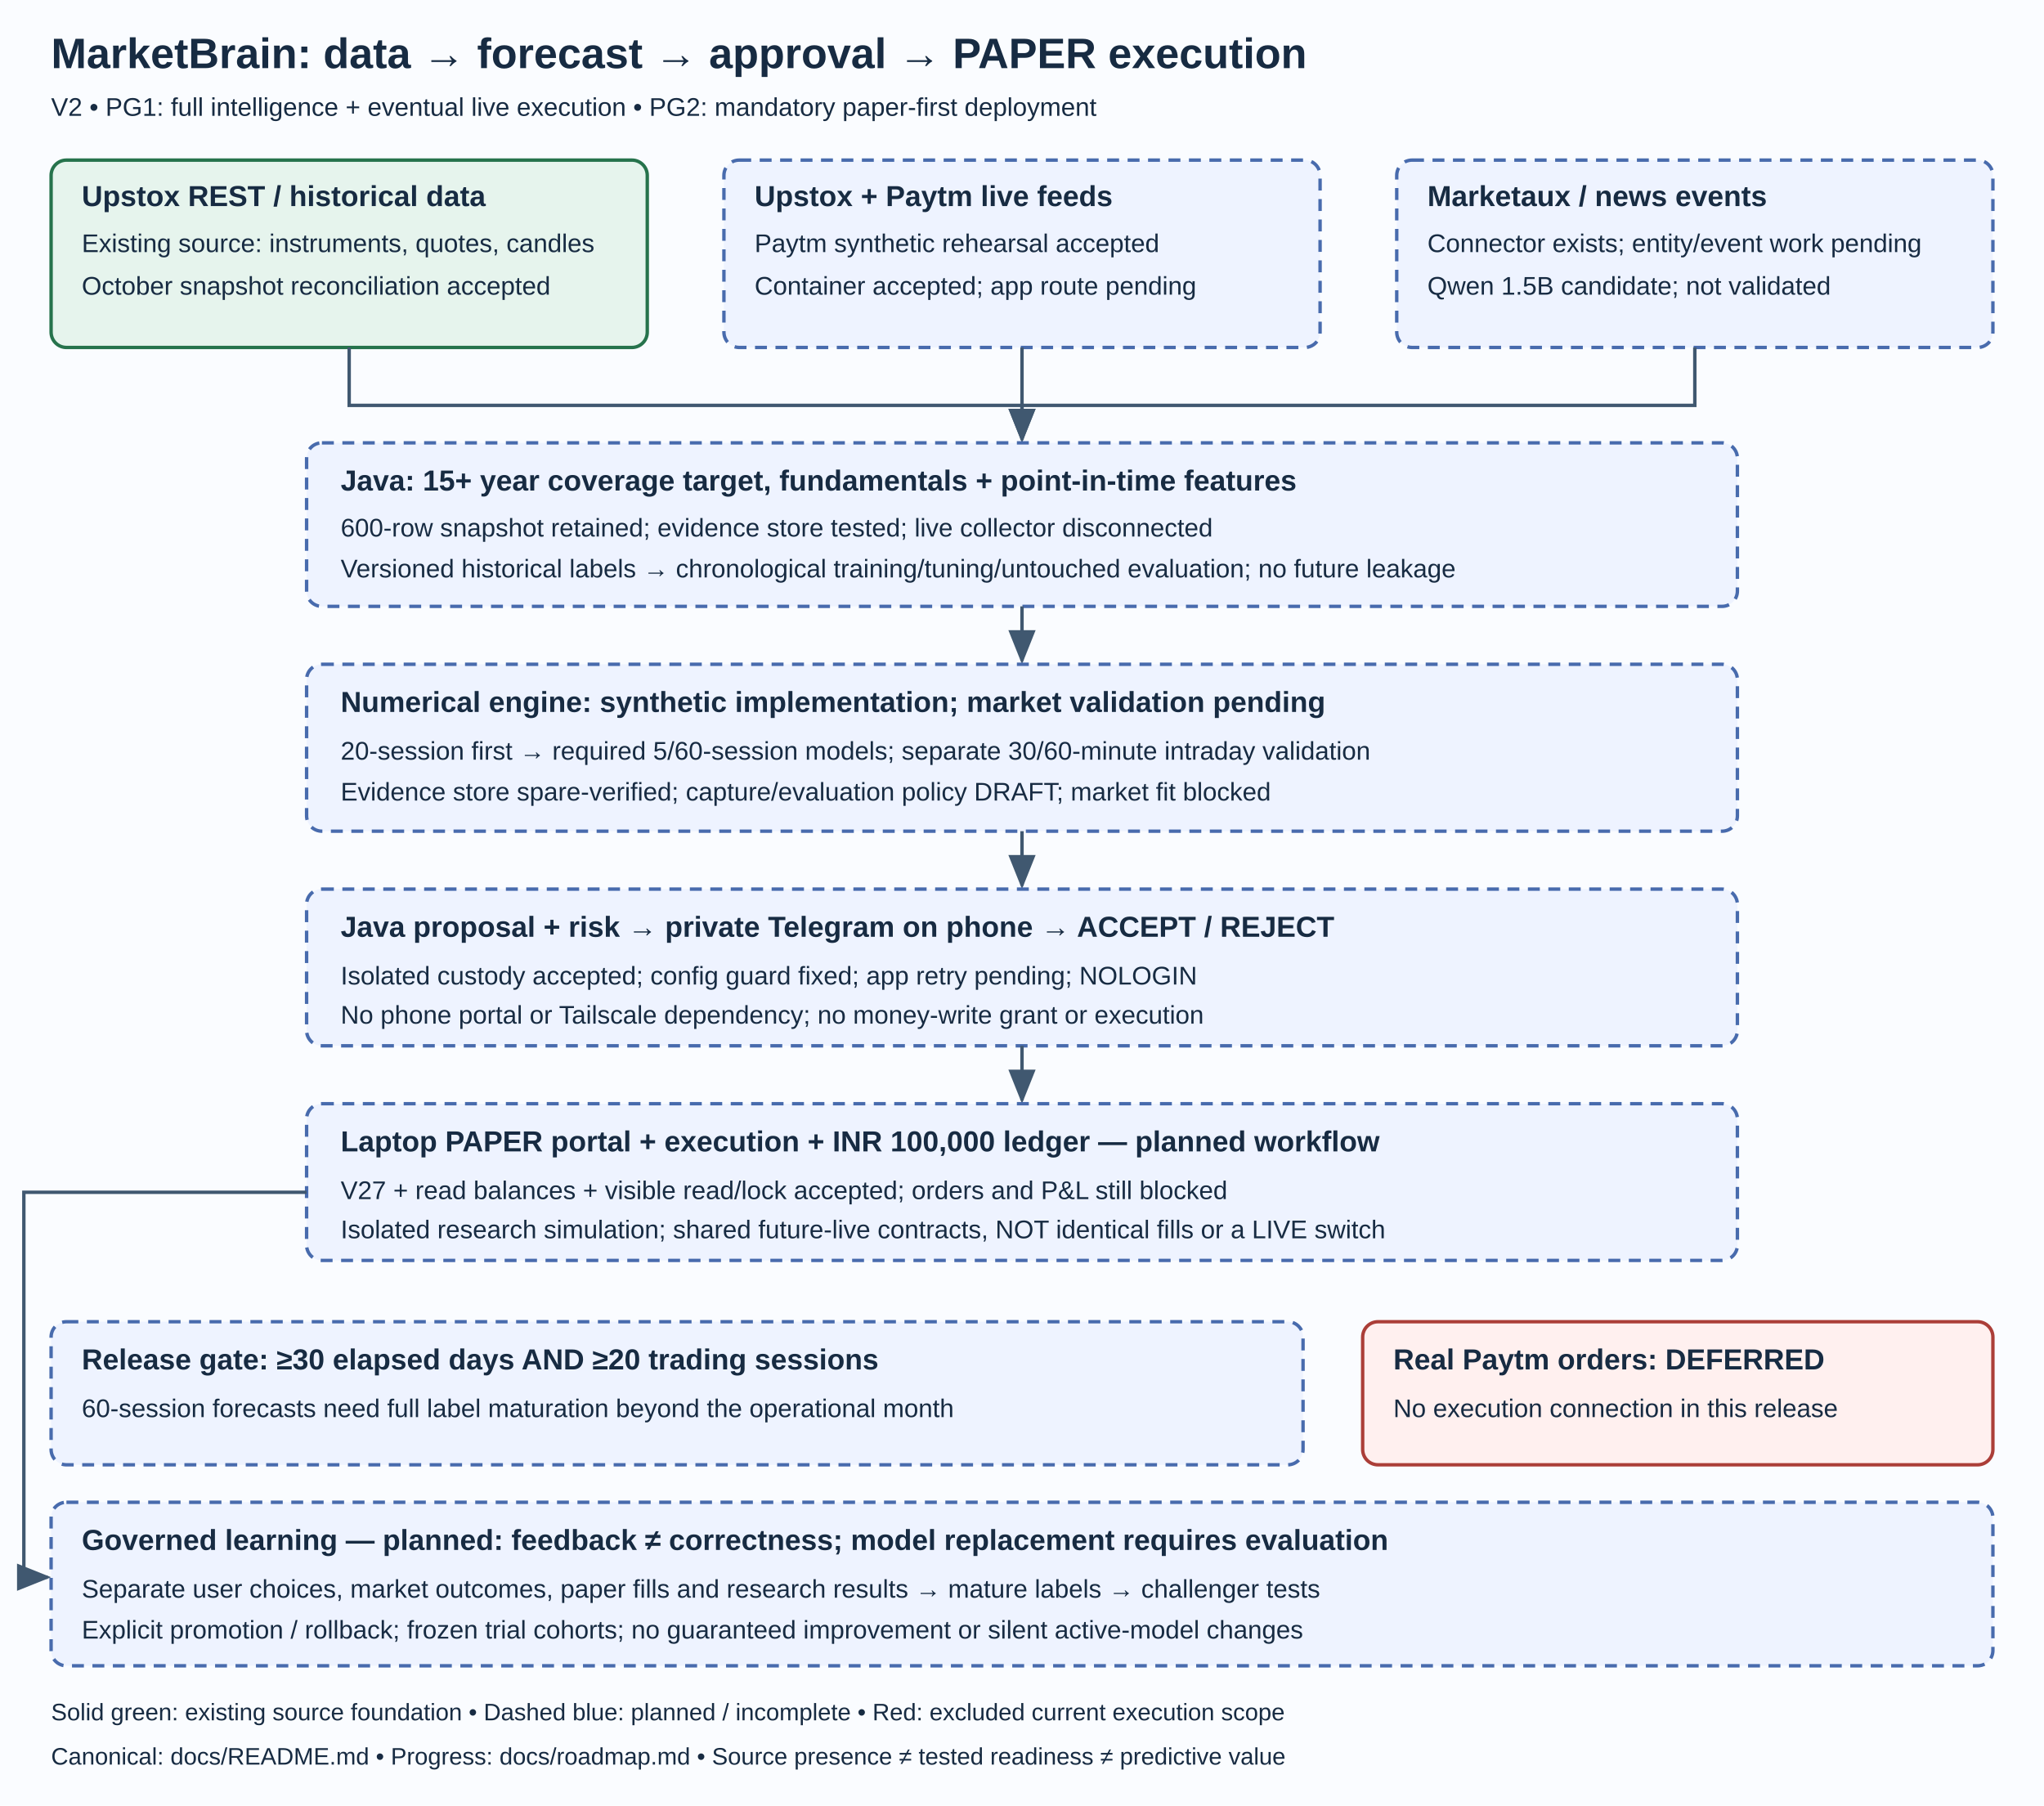
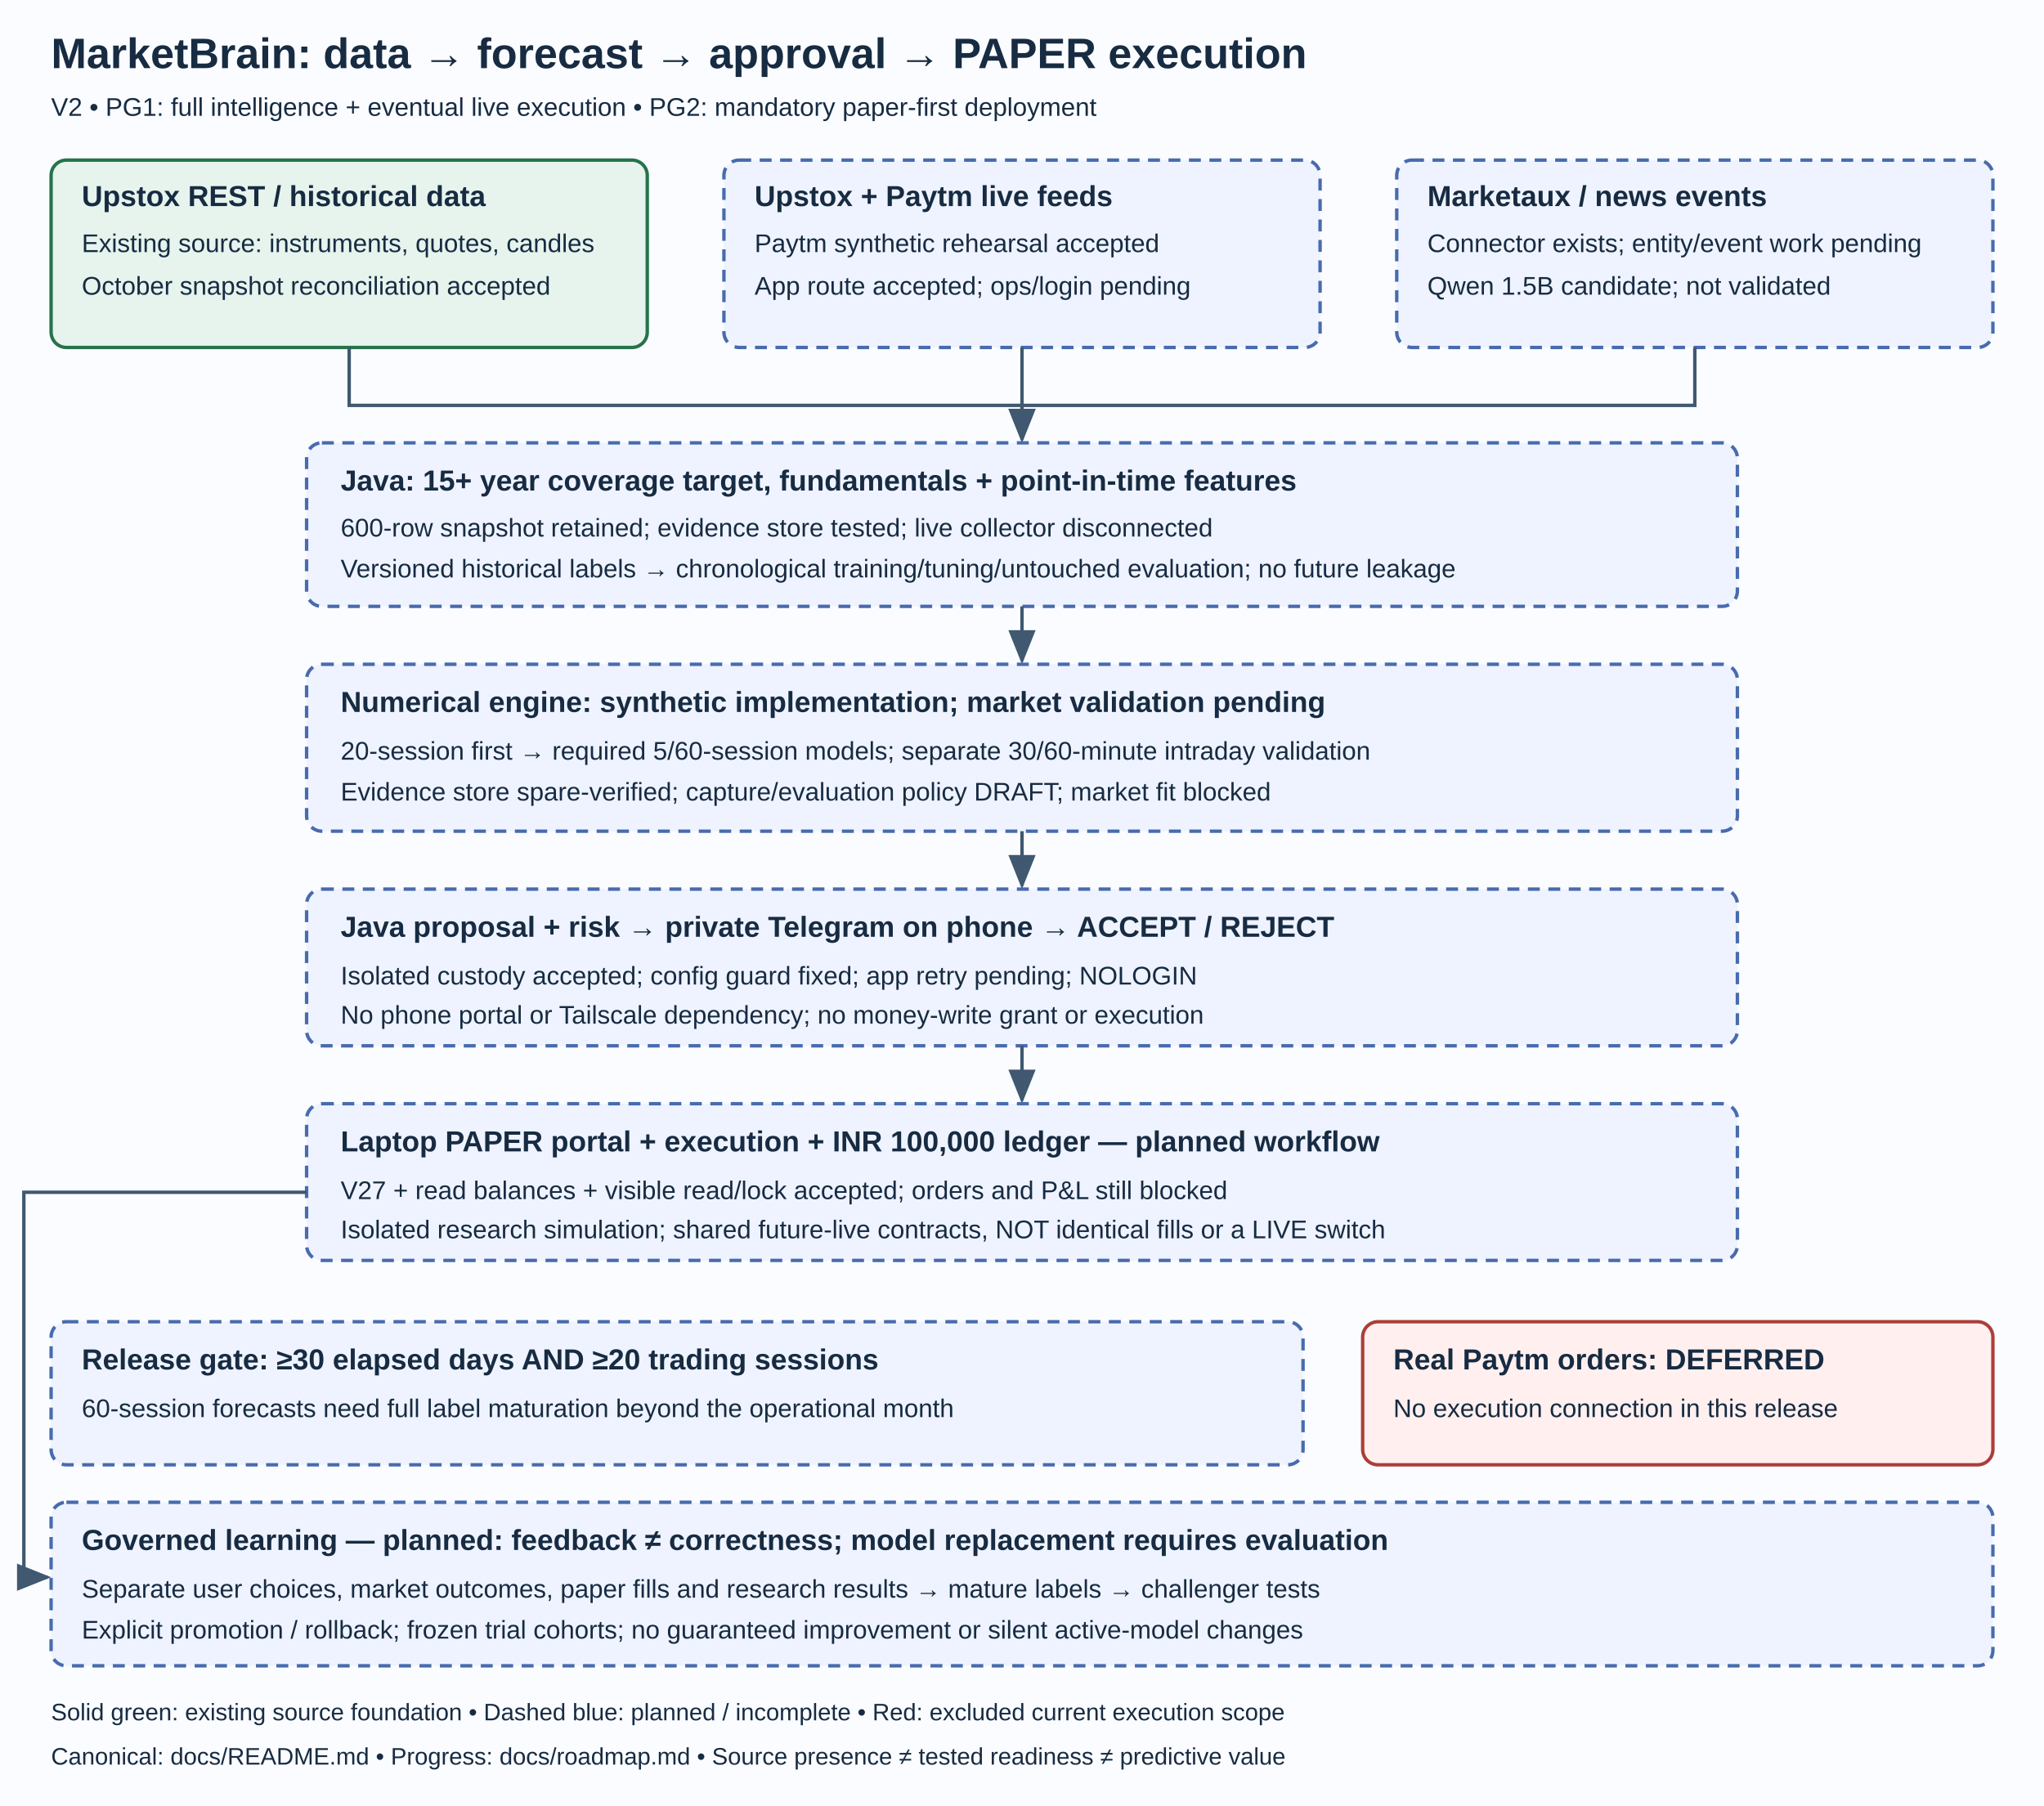
<svg xmlns="http://www.w3.org/2000/svg" width="1200" height="1060" viewBox="0 0 1200 1060" role="img" aria-labelledby="title desc">
  <defs>
    <marker id="arrow" markerWidth="10" markerHeight="8" refX="9" refY="4" orient="auto">
      <path d="M0,0 L10,4 L0,8 Z" fill="#405870" />
    </marker>
    <style>
      text { font-family: Arial, sans-serif; fill: #172b42; }
      .heading { font-size: 25px; font-weight: bold; }
      .label { font-size: 17px; font-weight: bold; }
      .body { font-size: 15px; }
      .small { font-size: 14px; }
      .existing { fill: #e6f4ed; stroke: #26734c; stroke-width: 2; }
      .planned { fill: #eef3ff; stroke: #486bad; stroke-width: 2; stroke-dasharray: 7 5; }
      .blocked { fill: #fff0ef; stroke: #ab3e38; stroke-width: 2; }
      .line { fill: none; stroke: #405870; stroke-width: 2; marker-end: url(#arrow); }
    </style>
  </defs>
  <rect width="1200" height="1060" fill="#fafcff" />
  <text x="30" y="40" class="heading">MarketBrain: data → forecast → approval → PAPER execution</text>
  <text x="30" y="68" class="body">V2 • PG1: full intelligence + eventual live execution • PG2: mandatory paper-first deployment</text>
  <rect x="30" y="94" width="350" height="110" rx="9" class="existing" />
  <text x="48" y="121" class="label">Upstox REST / historical data</text>
  <text x="48" y="148" class="body">Existing source: instruments, quotes, candles</text>
  <text x="48" y="173" class="body">October snapshot reconciliation accepted</text>
  <rect x="425" y="94" width="350" height="110" rx="9" class="planned" />
  <text x="443" y="121" class="label">Upstox + Paytm live feeds</text>
  <text x="443" y="148" class="body">Paytm synthetic rehearsal accepted</text>
-   <text x="443" y="173" class="body">Container accepted; app route pending</text>
+   <text x="443" y="173" class="body">App route accepted; ops/login pending</text>
  <rect x="820" y="94" width="350" height="110" rx="9" class="planned" />
  <text x="838" y="121" class="label">Marketaux / news events</text>
  <text x="838" y="148" class="body">Connector exists; entity/event work pending</text>
  <text x="838" y="173" class="body">Qwen 1.5B candidate; not validated</text>
  <path d="M205 204 V238 H600 V258" class="line" />
  <path d="M600 204 V258" class="line" />
  <path d="M995 204 V238 H600" fill="none" stroke="#405870" stroke-width="2" />
  <rect x="180" y="260" width="840" height="96" rx="9" class="planned" />
  <text x="200" y="288" class="label">Java: 15+ year coverage target, fundamentals + point-in-time features</text>
  <text x="200" y="315" class="body">600-row snapshot retained; evidence store tested; live collector disconnected</text>
  <text x="200" y="339" class="body">Versioned historical labels → chronological training/tuning/untouched evaluation; no future leakage</text>
  <path d="M600 356 V388" class="line" />
  <rect x="180" y="390" width="840" height="98" rx="9" class="planned" />
  <text x="200" y="418" class="label">Numerical engine: synthetic implementation; market validation pending</text>
  <text x="200" y="446" class="body">20-session first → required 5/60-session models; separate 30/60-minute intraday validation</text>
  <text x="200" y="470" class="body">Evidence store spare-verified; capture/evaluation policy DRAFT; market fit blocked</text>
  <path d="M600 488 V520" class="line" />
  <rect x="180" y="522" width="840" height="92" rx="9" class="planned" />
  <text x="200" y="550" class="label">Java proposal + risk → private Telegram on phone → ACCEPT / REJECT</text>
  <text x="200" y="578" class="body">Isolated custody accepted; config guard fixed; app retry pending; NOLOGIN</text>
  <text x="200" y="601" class="body">No phone portal or Tailscale dependency; no money-write grant or execution</text>
  <path d="M600 614 V646" class="line" />
  <rect x="180" y="648" width="840" height="92" rx="9" class="planned" />
  <text x="200" y="676" class="label">Laptop PAPER portal + execution + INR 100,000 ledger — planned workflow</text>
  <text x="200" y="704" class="body">V27 + read balances + visible read/lock accepted; orders and P&amp;L still blocked</text>
  <text x="200" y="727" class="body">Isolated research simulation; shared future-live contracts, NOT identical fills or a LIVE switch</text>
  <rect x="30" y="776" width="735" height="84" rx="9" class="planned" />
  <text x="48" y="804" class="label">Release gate: ≥30 elapsed days AND ≥20 trading sessions</text>
  <text x="48" y="832" class="body">60-session forecasts need full label maturation beyond the operational month</text>
  <rect x="800" y="776" width="370" height="84" rx="9" class="blocked" />
  <text x="818" y="804" class="label">Real Paytm orders: DEFERRED</text>
  <text x="818" y="832" class="body">No execution connection in this release</text>
  <path d="M180 700 H14 V926 H28" class="line" />
  <rect x="30" y="882" width="1140" height="96" rx="9" class="planned" />
  <text x="48" y="910" class="label">Governed learning — planned: feedback ≠ correctness; model replacement requires evaluation</text>
  <text x="48" y="938" class="body">Separate user choices, market outcomes, paper fills and research results → mature labels → challenger tests</text>
  <text x="48" y="962" class="body">Explicit promotion / rollback; frozen trial cohorts; no guaranteed improvement or silent active-model changes</text>
  <text x="30" y="1010" class="small">Solid green: existing source foundation • Dashed blue: planned / incomplete • Red: excluded current execution scope</text>
  <text x="30" y="1036" class="small">Canonical: docs/README.md • Progress: docs/roadmap.md • Source presence ≠ tested readiness ≠ predictive value</text>
</svg>
